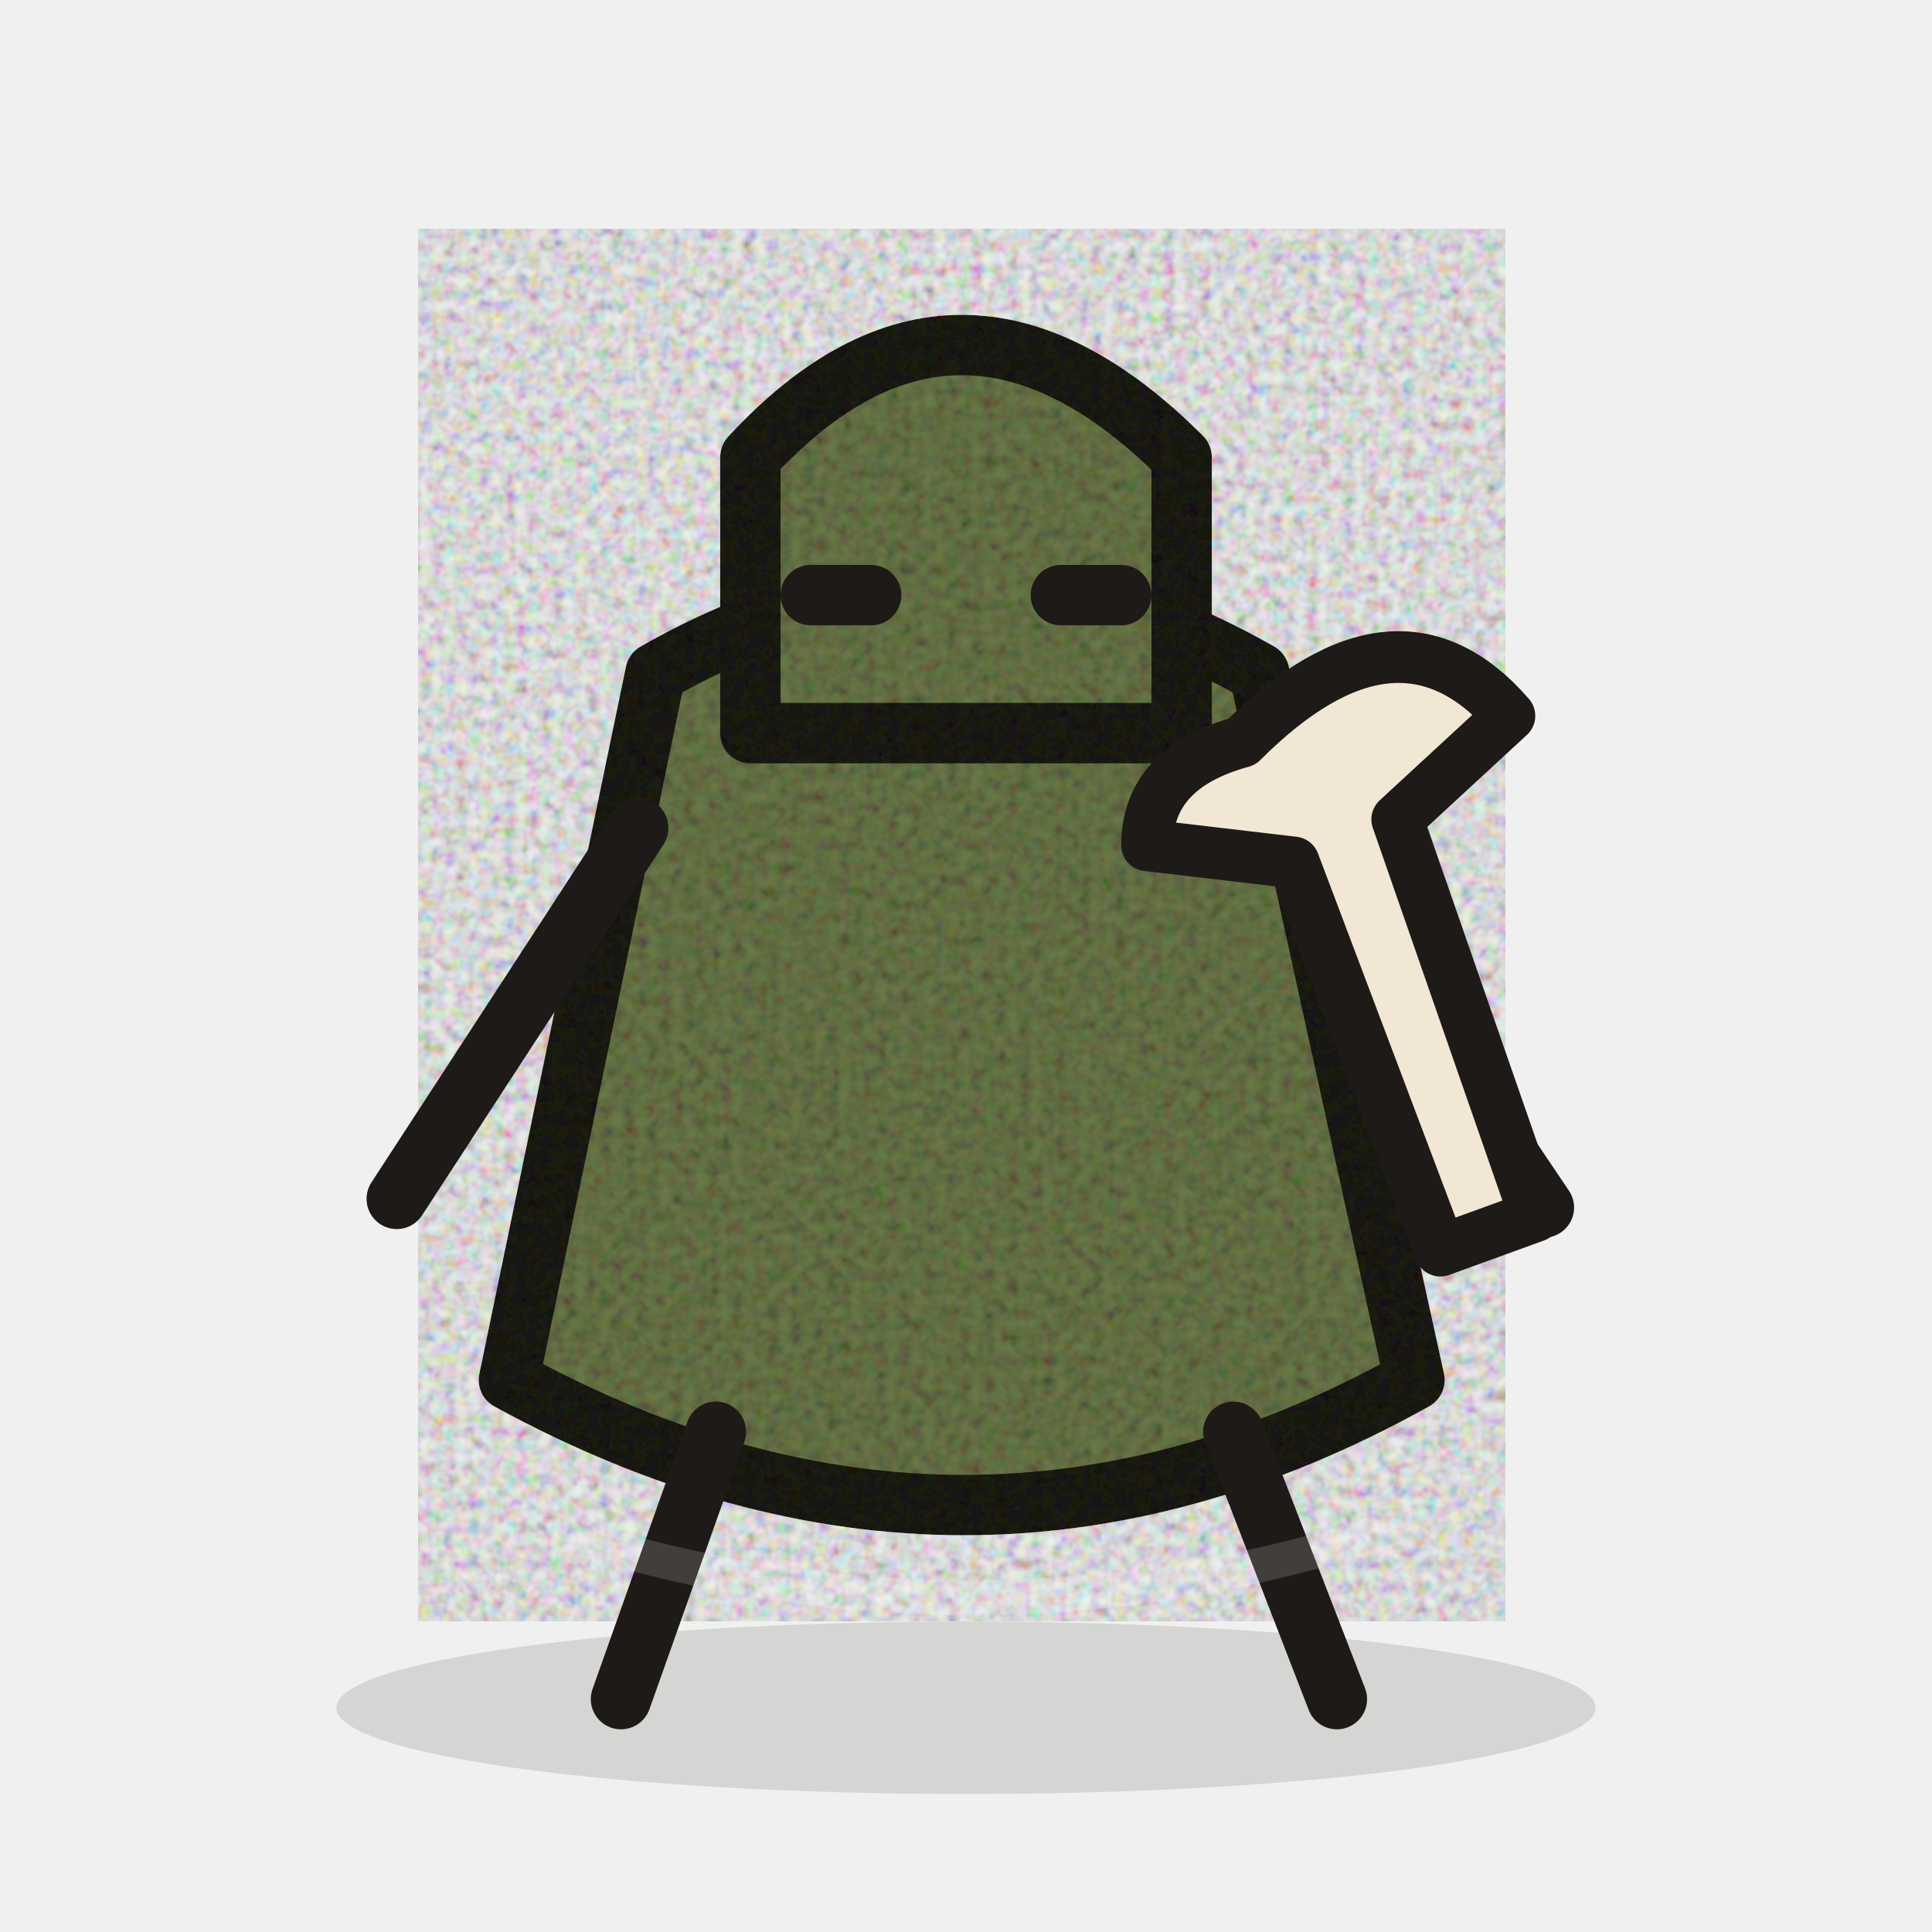
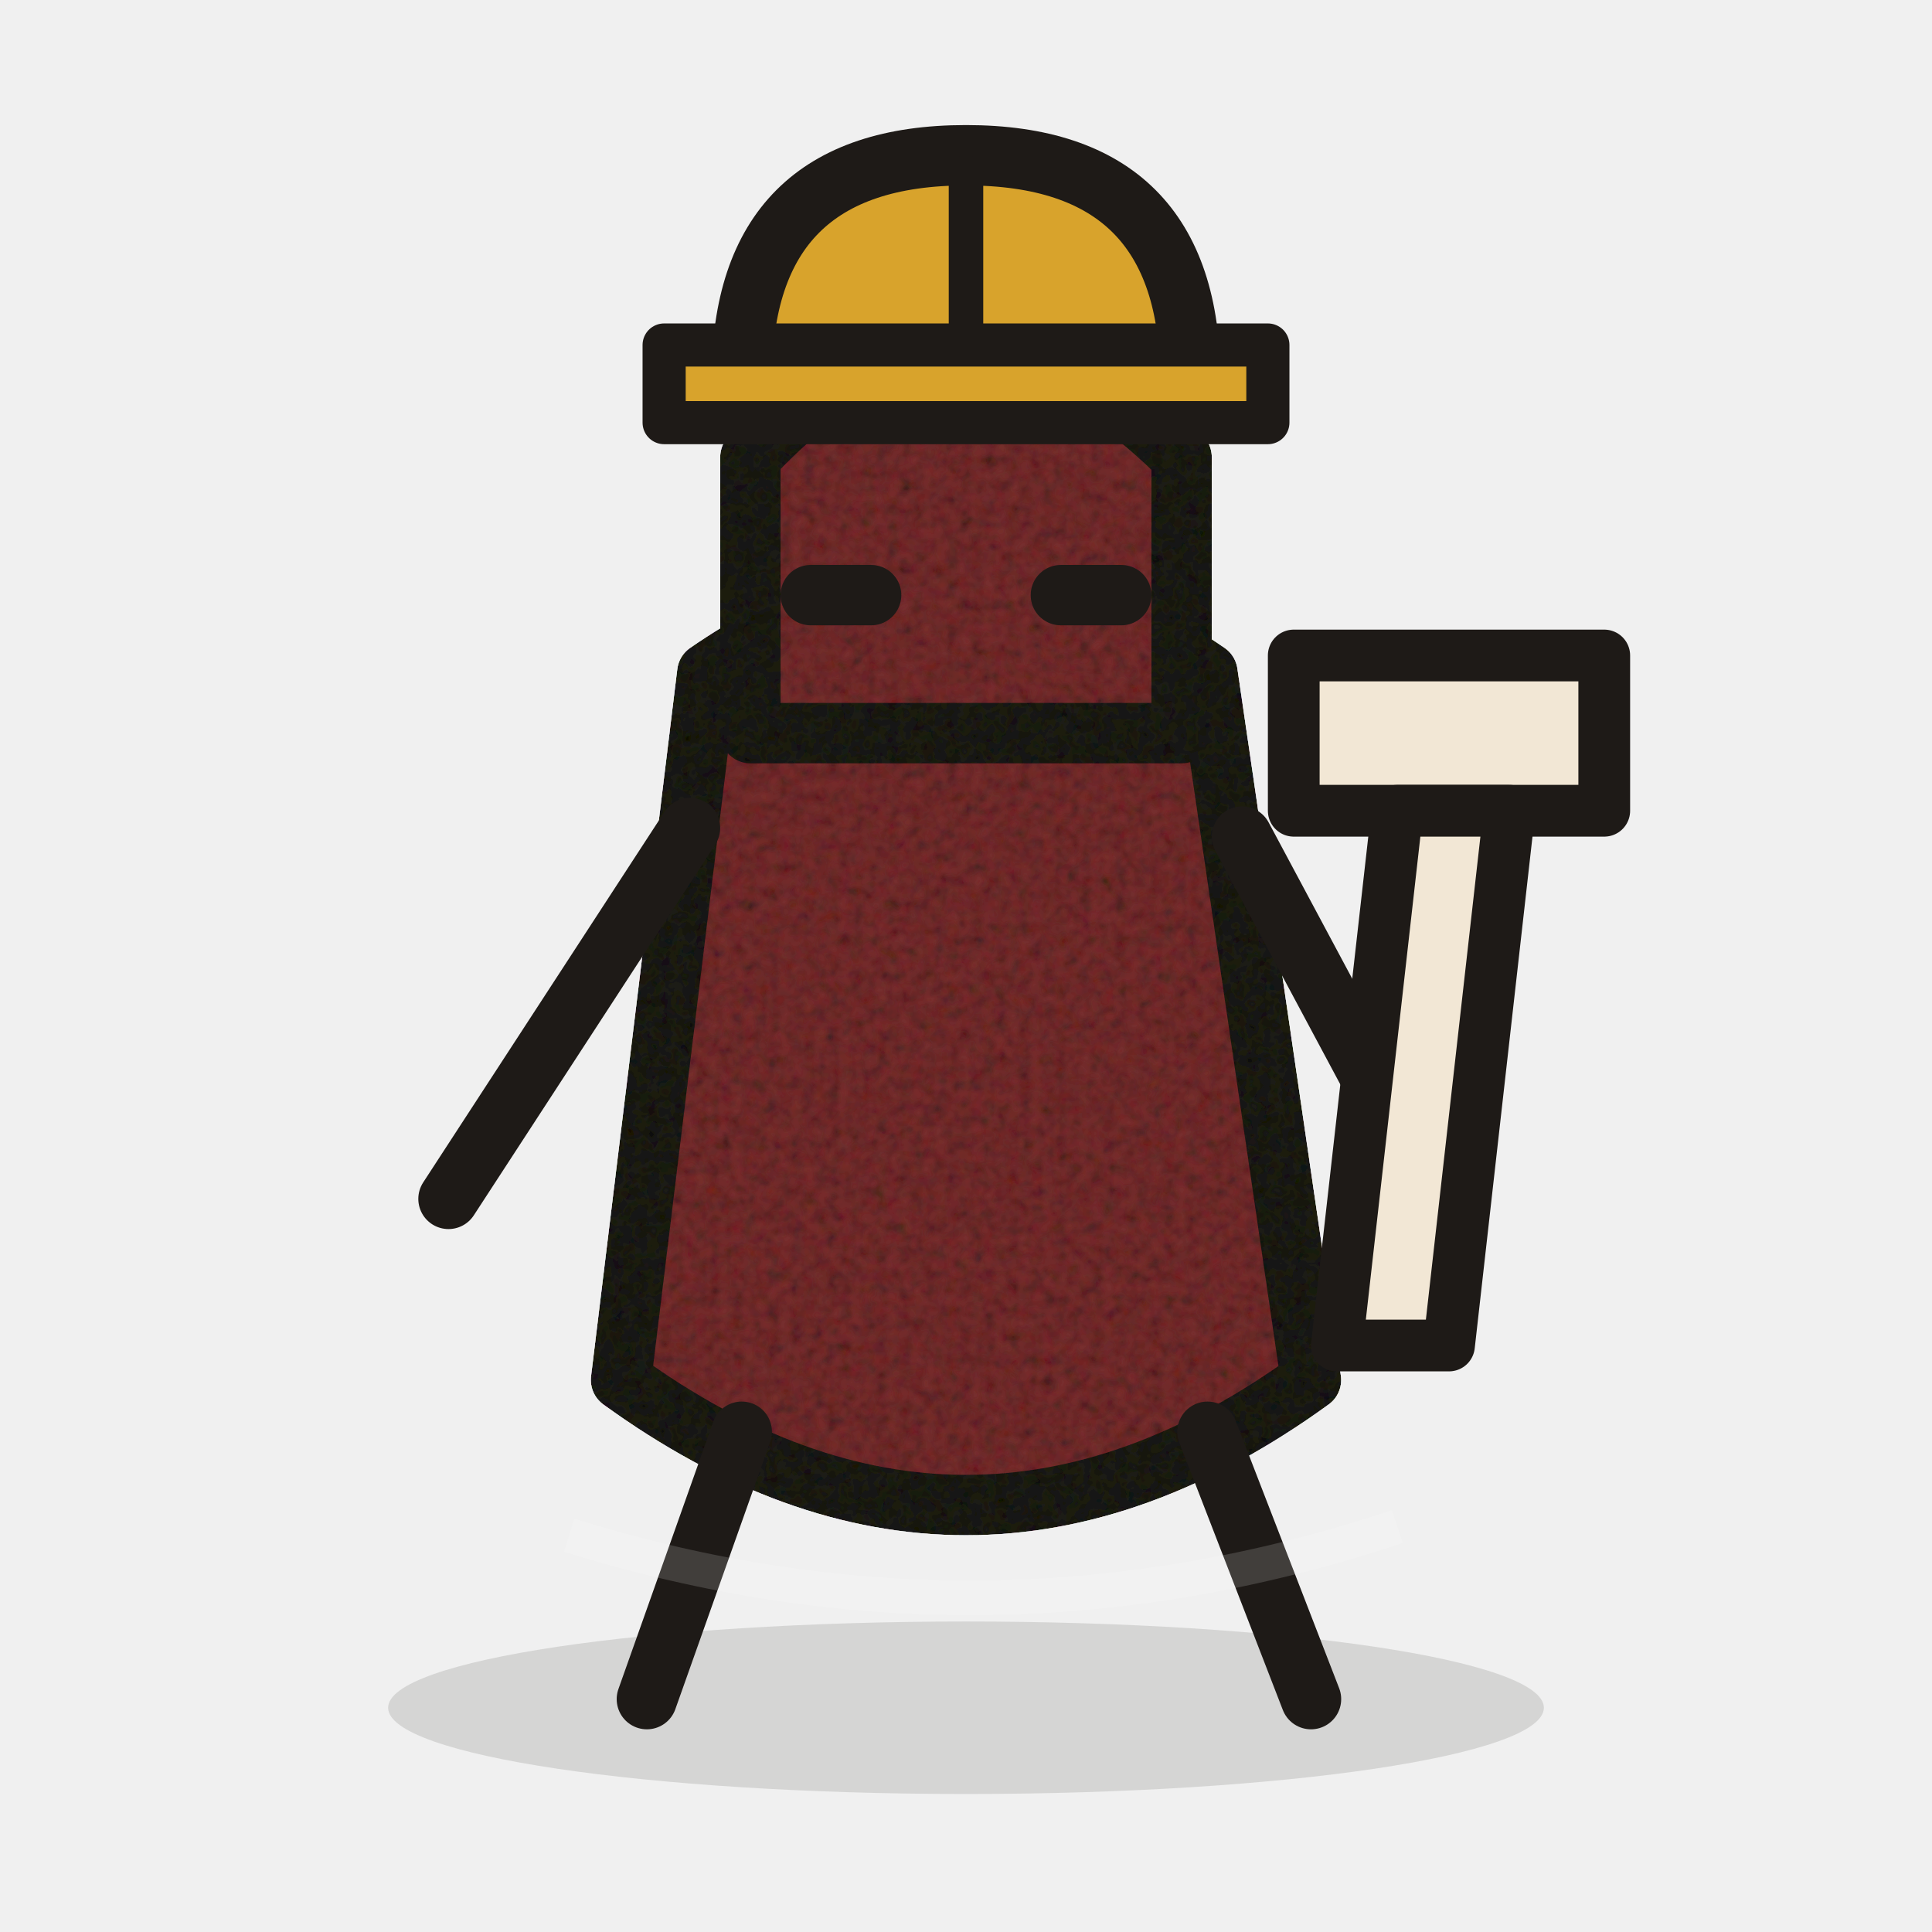
<svg xmlns="http://www.w3.org/2000/svg" viewBox="0 0 224 224">
  <defs>
    <filter id="grain">
      <feTurbulence type="fractalNoise" baseFrequency=".72" numOctaves="2" seed="6" result="n" />
-       <feBlend in="SourceGraphic" in2="n" mode="multiply" />
+       <feBlend in="SourceGraphic" in2="n" mode="multiply" result="b" />
+       <feComposite in="b" in2="SourceGraphic" operator="in" />
    </filter>
  </defs>
  <g stroke="#1E1A17" stroke-width="7" stroke-linejoin="round" stroke-linecap="round">
-     <ellipse cx="112" cy="198" rx="73" ry="10" fill="#1E1A1720" stroke="none" />
-     <g fill="#6E7B4B" filter="url(#grain)">
-       <path d="M76 78q35-20 70 0l18 82q-52 29-105 0z" />
+     <ellipse cx="112" cy="198" rx="67" ry="10" fill="#1E1A1720" stroke="none" />
+     <g fill="#7A2E2E" filter="url(#grain)">
+       <path d="M82 78q29-20 58 0l12 82q-40 29-80 0z" />
      <path d="M87 53q24-26 50 0v32H87z" />
    </g>
-     <path d="M83 166l-11 31M143 166l12 31" fill="none" />
-     <path d="M74 96L46 139M150 97l29 43" fill="none" />
-     <g fill="#F2E7D5" stroke-width="6">
-       <path d="M144 86q18-18 31-3l-13 12 16 46-11 4-17-45-17-2q0-9 11-12z" />
+     <path d="M86 166l-11 31M140 166l12 31" fill="none" />
+     <path d="M80 96L52 139M144 97l23 43" fill="none" />
+     <g fill="#F2E7D5" stroke-width="6" transform="translate(12,0)">
+       <path d="M138 76h36v18h-36z" />
+       <path d="M150 94l-7 62h13l7-62z" />
    </g>
+     <path d="M86 44q0-26 26-26t26 26z" fill="#D8A32C" />
+     <path d="M112 20v22" stroke-width="4" fill="none" />
+     <path d="M77 40h70v9H77z" fill="#D8A32C" stroke-width="5" />
    <path d="M94 69h7M123 69h7" />
  </g>
  <path d="M66 178q48 15 96-1" fill="none" stroke="#fff" stroke-opacity=".16" stroke-width="4" />
</svg>
